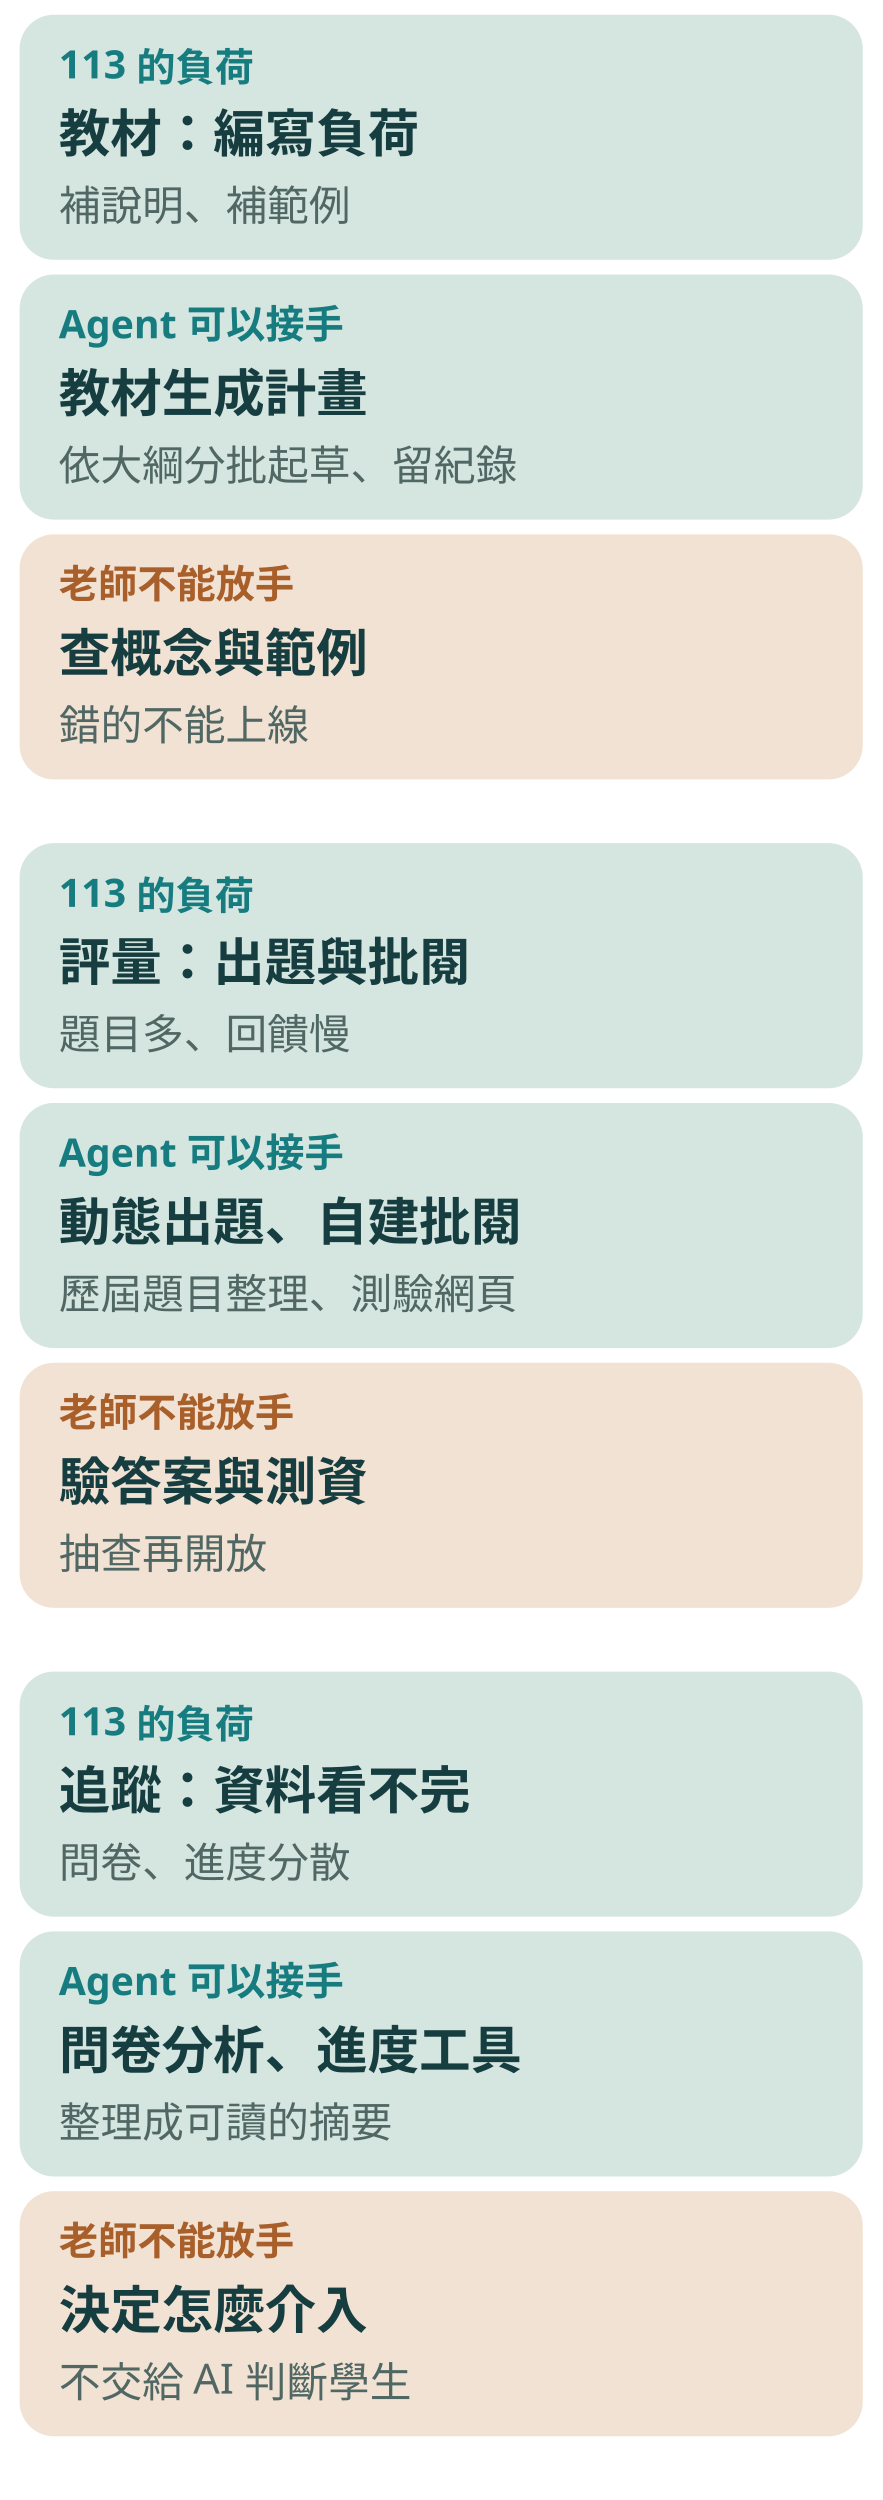
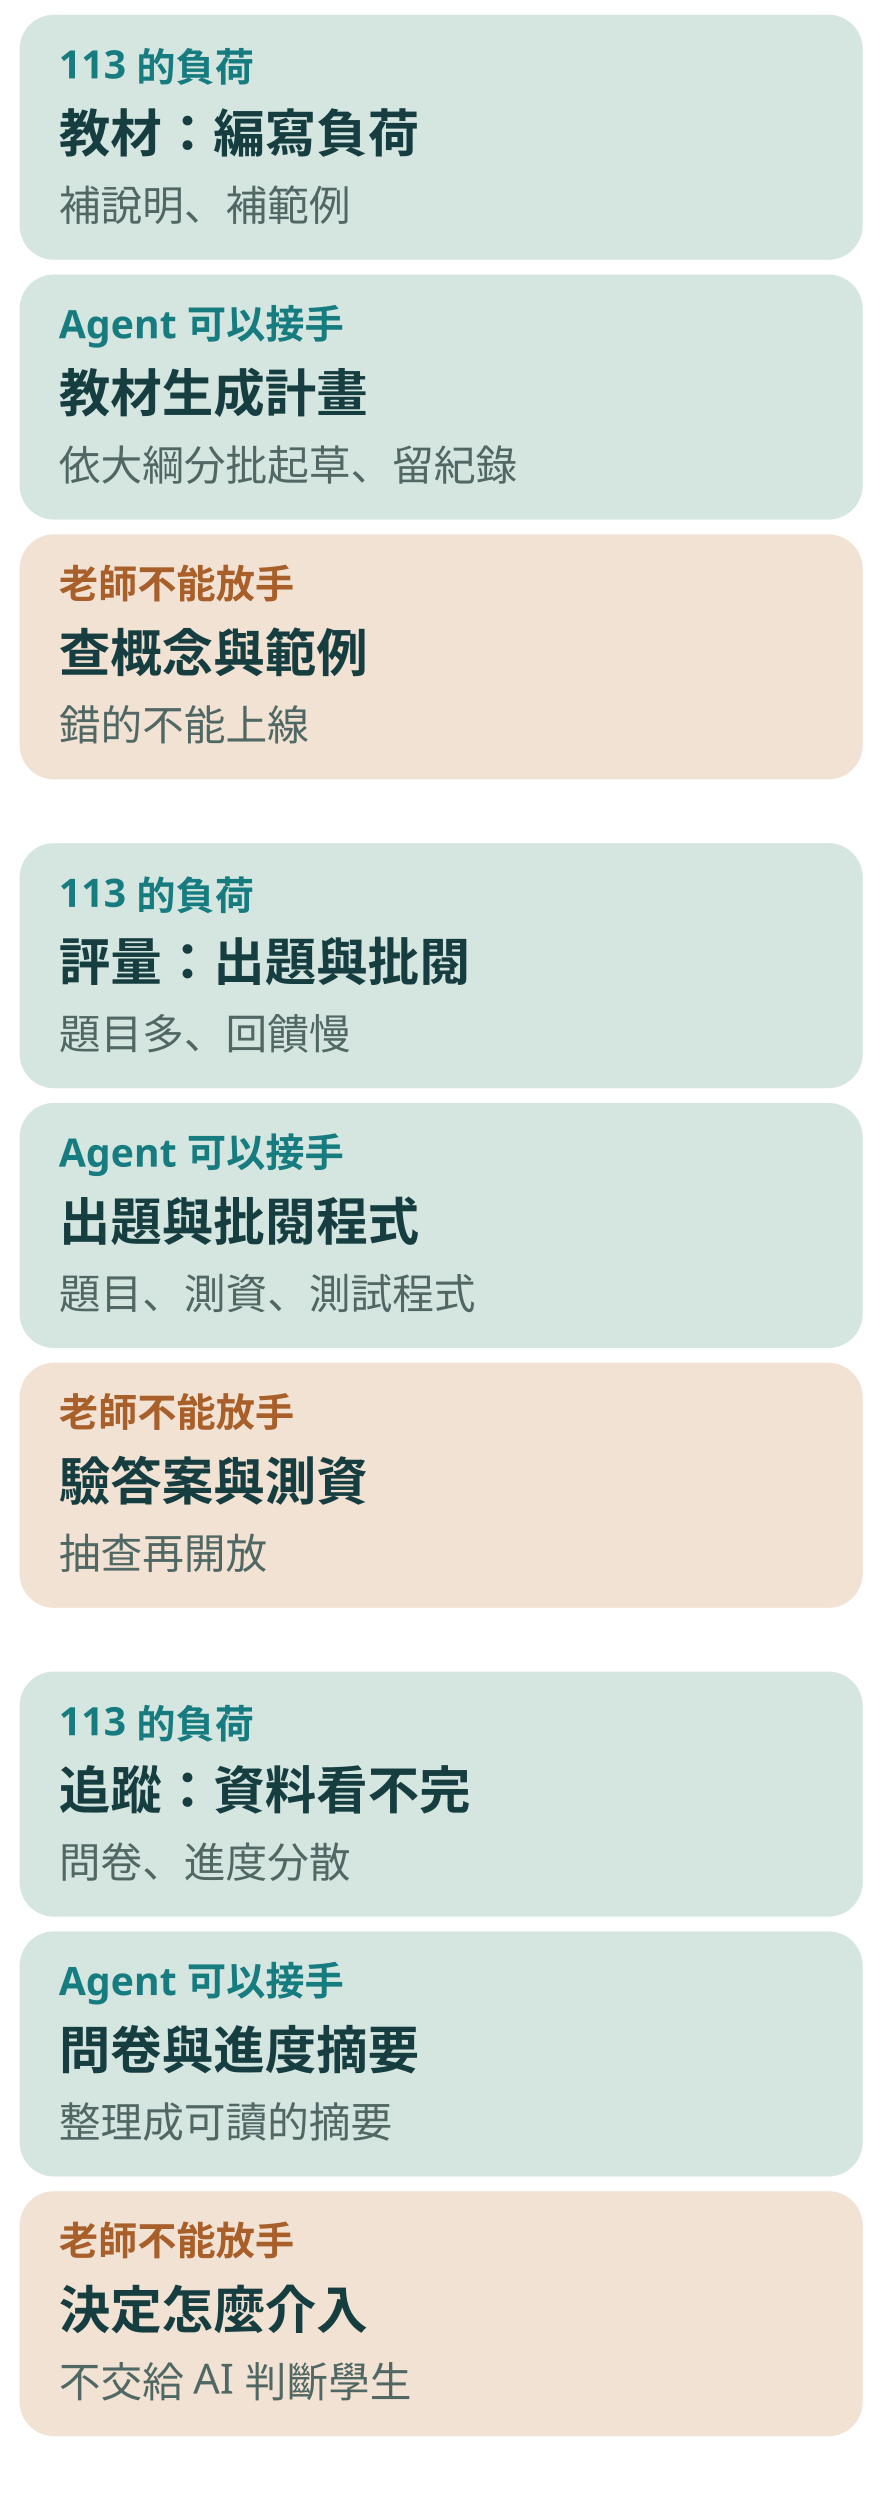
<svg xmlns="http://www.w3.org/2000/svg" width="360" height="1020" viewBox="0 0 360 1020" role="img" aria-labelledby="title desc">
  <defs>
    <marker id="a" viewBox="0 0 10 10" refX="8" refY="5" markerWidth="5" markerHeight="5" orient="auto-start-reverse">
      <path d="M1 1 L9 5 L1 9" fill="none" stroke="#167C80" stroke-width="1.6" />
    </marker>
    <marker id="g" viewBox="0 0 10 10" refX="8" refY="5" markerWidth="5" markerHeight="5" orient="auto-start-reverse">
      <path d="M1 1 L9 5 L1 9" fill="none" stroke="#A85F29" stroke-width="1.6" />
    </marker>
  </defs>
  <g font-family="Noto Sans TC, PingFang TC, Microsoft JhengHei, sans-serif">
    <rect x="8" y="6" width="344" height="100" rx="14" fill="#D5E5DF" />
    <text x="24" y="32" fill="#167C80" font-size="16" font-weight="800" text-anchor="start">113 的負荷</text>
    <text x="24" y="62" fill="#163D40" font-size="21" font-weight="800" text-anchor="start">教材：編寫負荷</text>
    <text x="24" y="90" fill="#506764" font-size="17" font-weight="500" text-anchor="start">補說明、補範例</text>
    <rect x="8" y="112" width="344" height="100" rx="14" fill="#D5E5DF" />
    <text x="24" y="138" fill="#167C80" font-size="16" font-weight="800" text-anchor="start">Agent 可以接手</text>
    <text x="24" y="168" fill="#163D40" font-size="21" font-weight="800" text-anchor="start">教材生成計畫</text>
    <text x="24" y="196" fill="#506764" font-size="17" font-weight="500" text-anchor="start">依大綱分批起草、留紀錄</text>
    <rect x="8" y="218" width="344" height="100" rx="14" fill="#F1E2D3" />
    <text x="24" y="244" fill="#A85F29" font-size="16" font-weight="800" text-anchor="start">老師不能放手</text>
    <text x="24" y="274" fill="#163D40" font-size="21" font-weight="800" text-anchor="start">查概念與範例</text>
    <text x="24" y="302" fill="#506764" font-size="17" font-weight="500" text-anchor="start">錯的不能上線</text>
    <rect x="8" y="344" width="344" height="100" rx="14" fill="#D5E5DF" />
    <text x="24" y="370" fill="#167C80" font-size="16" font-weight="800" text-anchor="start">113 的負荷</text>
    <text x="24" y="400" fill="#163D40" font-size="21" font-weight="800" text-anchor="start">評量：出題與批閱</text>
    <text x="24" y="428" fill="#506764" font-size="17" font-weight="500" text-anchor="start">題目多、回饋慢</text>
    <rect x="8" y="450" width="344" height="100" rx="14" fill="#D5E5DF" />
    <text x="24" y="476" fill="#167C80" font-size="16" font-weight="800" text-anchor="start">Agent 可以接手</text>
-     <text x="24" y="506" fill="#163D40" font-size="21" font-weight="800" text-anchor="start">動態出題、自建批閱</text>
-     <text x="24" y="534" fill="#506764" font-size="17" font-weight="500" text-anchor="start">歷屆題目整理、測驗網頁</text>
+     <text x="24" y="506" fill="#163D40" font-size="21" font-weight="800" text-anchor="start">出題與批閱程式</text>
+     <text x="24" y="534" fill="#506764" font-size="17" font-weight="500" text-anchor="start">題目、測資、測試程式</text>
    <rect x="8" y="556" width="344" height="100" rx="14" fill="#F1E2D3" />
    <text x="24" y="582" fill="#A85F29" font-size="16" font-weight="800" text-anchor="start">老師不能放手</text>
    <text x="24" y="612" fill="#163D40" font-size="21" font-weight="800" text-anchor="start">驗答案與測資</text>
    <text x="24" y="640" fill="#506764" font-size="17" font-weight="500" text-anchor="start">抽查再開放</text>
    <rect x="8" y="682" width="344" height="100" rx="14" fill="#D5E5DF" />
    <text x="24" y="708" fill="#167C80" font-size="16" font-weight="800" text-anchor="start">113 的負荷</text>
    <text x="24" y="738" fill="#163D40" font-size="21" font-weight="800" text-anchor="start">追蹤：資料看不完</text>
    <text x="24" y="766" fill="#506764" font-size="17" font-weight="500" text-anchor="start">問卷、進度分散</text>
    <rect x="8" y="788" width="344" height="100" rx="14" fill="#D5E5DF" />
    <text x="24" y="814" fill="#167C80" font-size="16" font-weight="800" text-anchor="start">Agent 可以接手</text>
-     <text x="24" y="844" fill="#163D40" font-size="21" font-weight="800" text-anchor="start">問卷分析、進度工具</text>
+     <text x="24" y="844" fill="#163D40" font-size="21" font-weight="800" text-anchor="start">問卷與進度摘要</text>
    <text x="24" y="872" fill="#506764" font-size="17" font-weight="500" text-anchor="start">整理成可讀的摘要</text>
    <rect x="8" y="894" width="344" height="100" rx="14" fill="#F1E2D3" />
    <text x="24" y="920" fill="#A85F29" font-size="16" font-weight="800" text-anchor="start">老師不能放手</text>
    <text x="24" y="950" fill="#163D40" font-size="21" font-weight="800" text-anchor="start">決定怎麼介入</text>
    <text x="24" y="978" fill="#506764" font-size="17" font-weight="500" text-anchor="start">不交給 AI 判斷學生</text>
  </g>
</svg>
